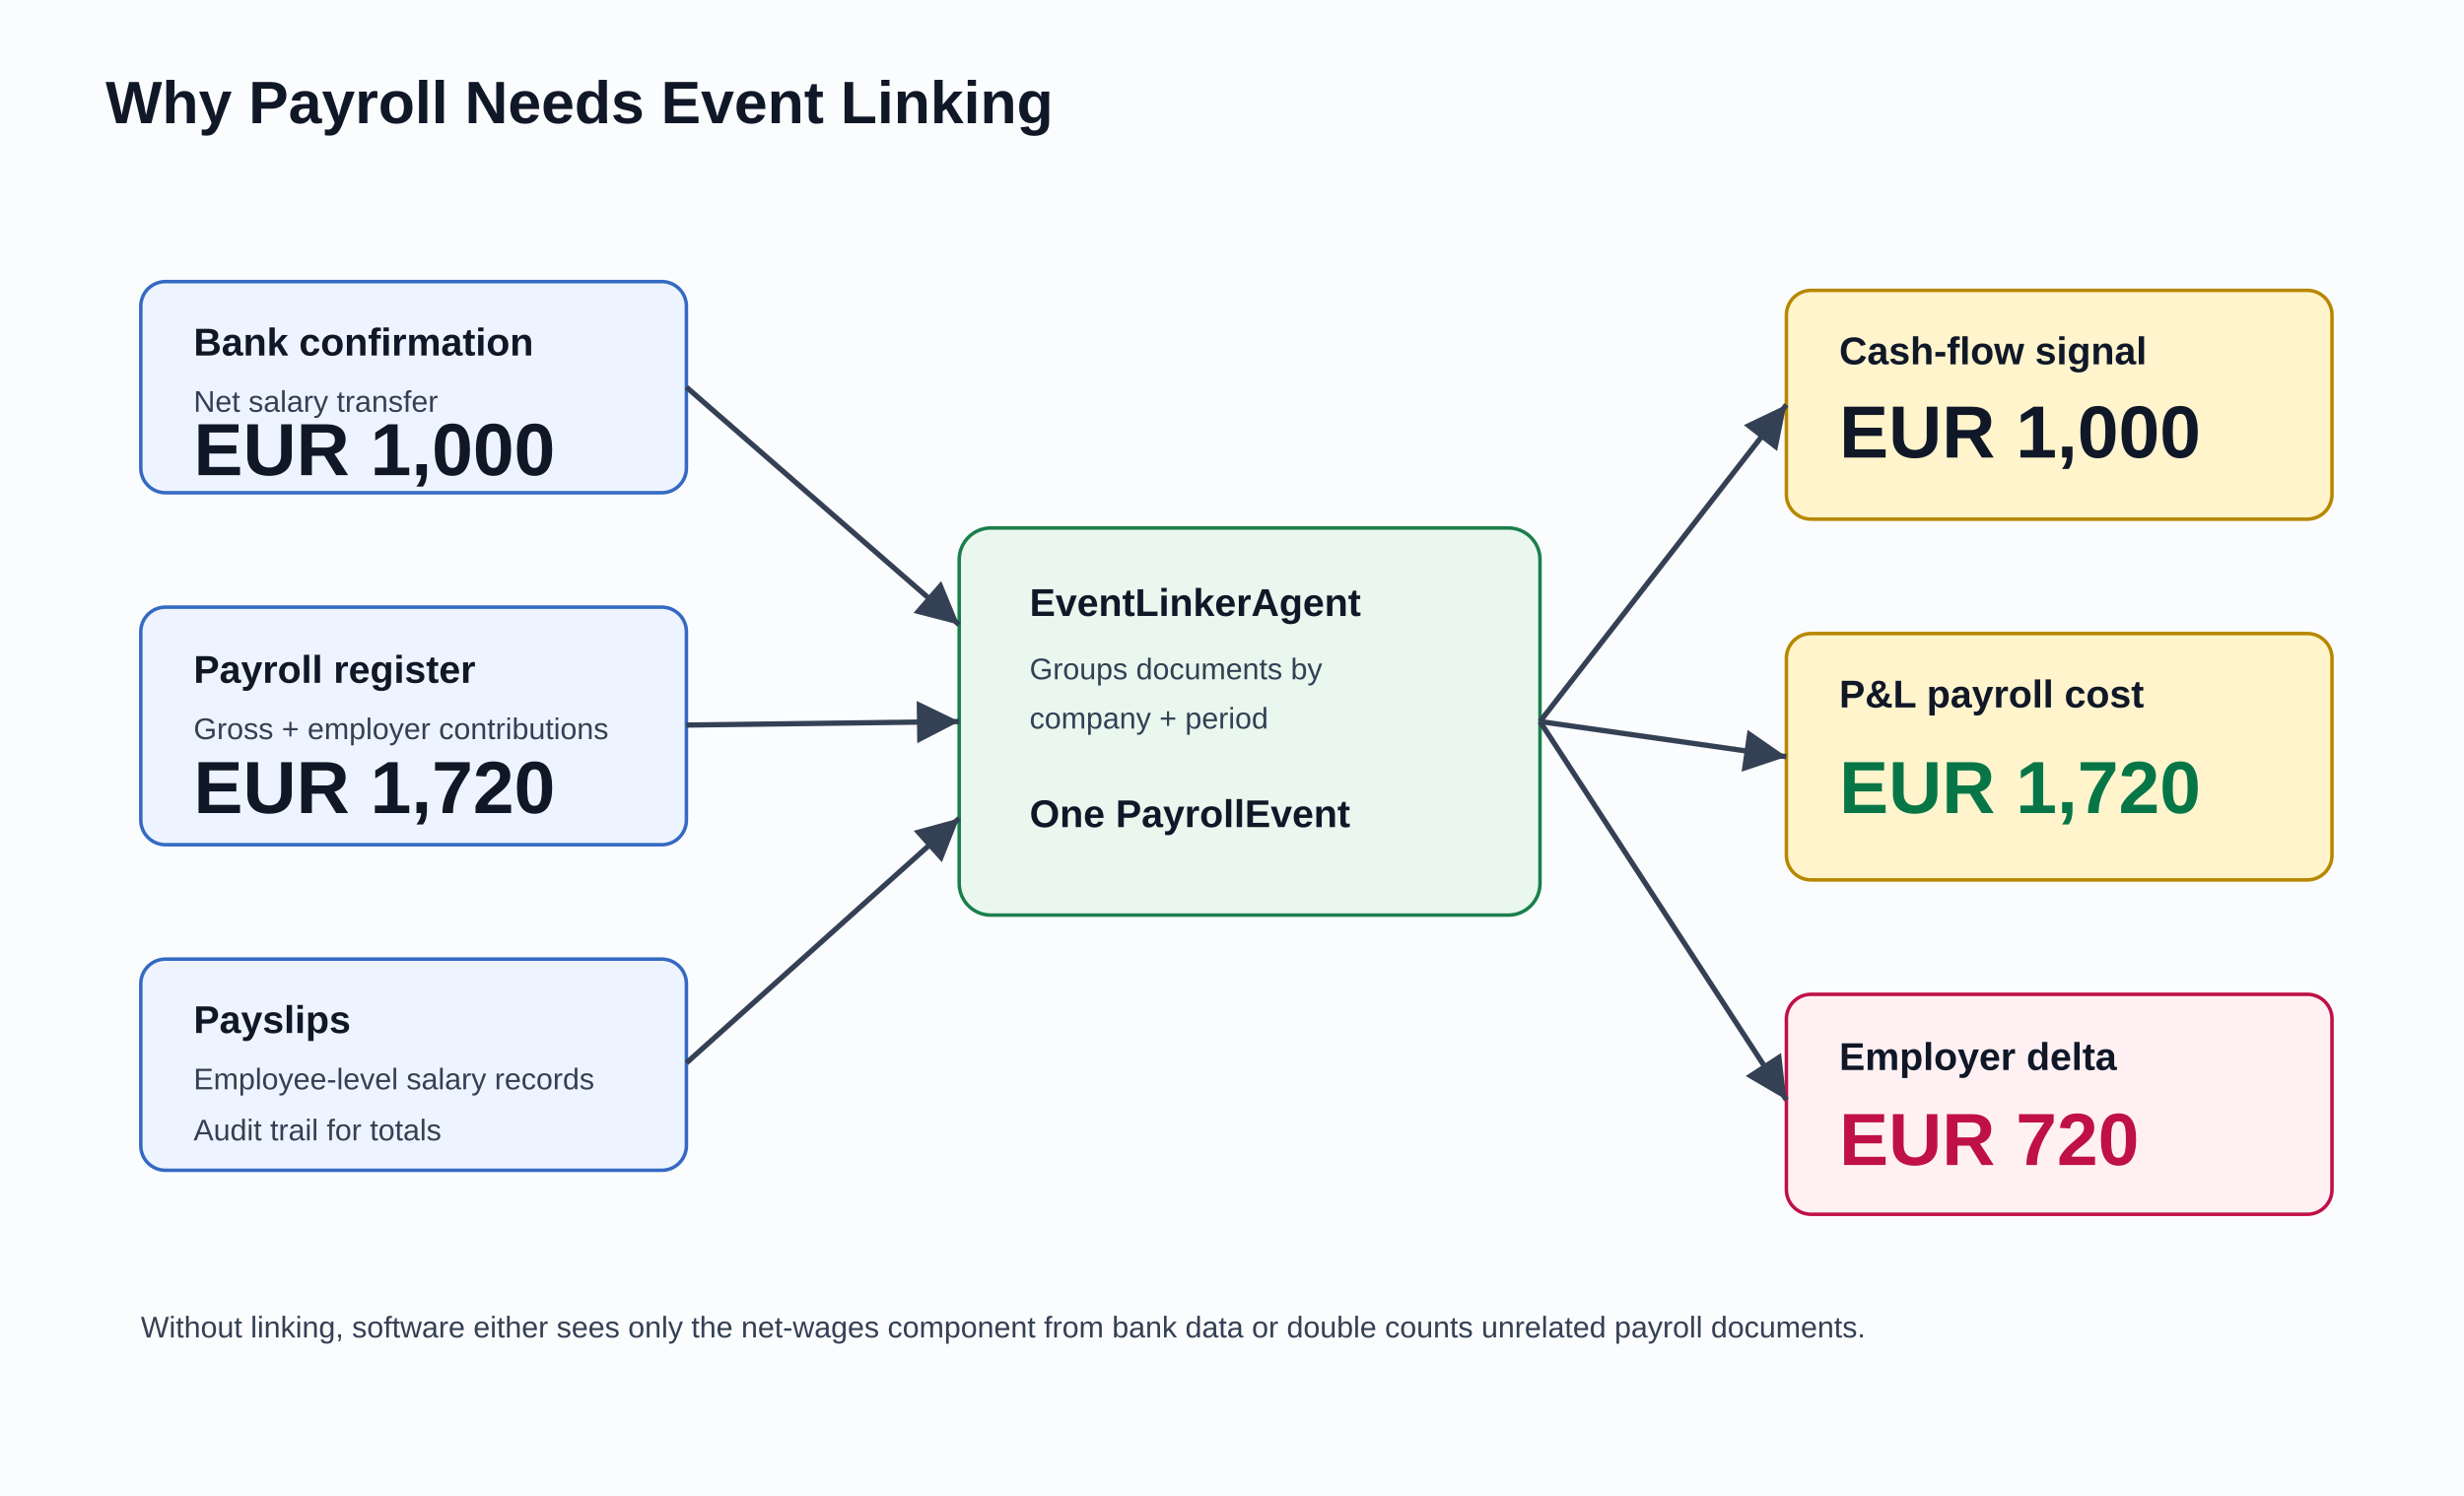
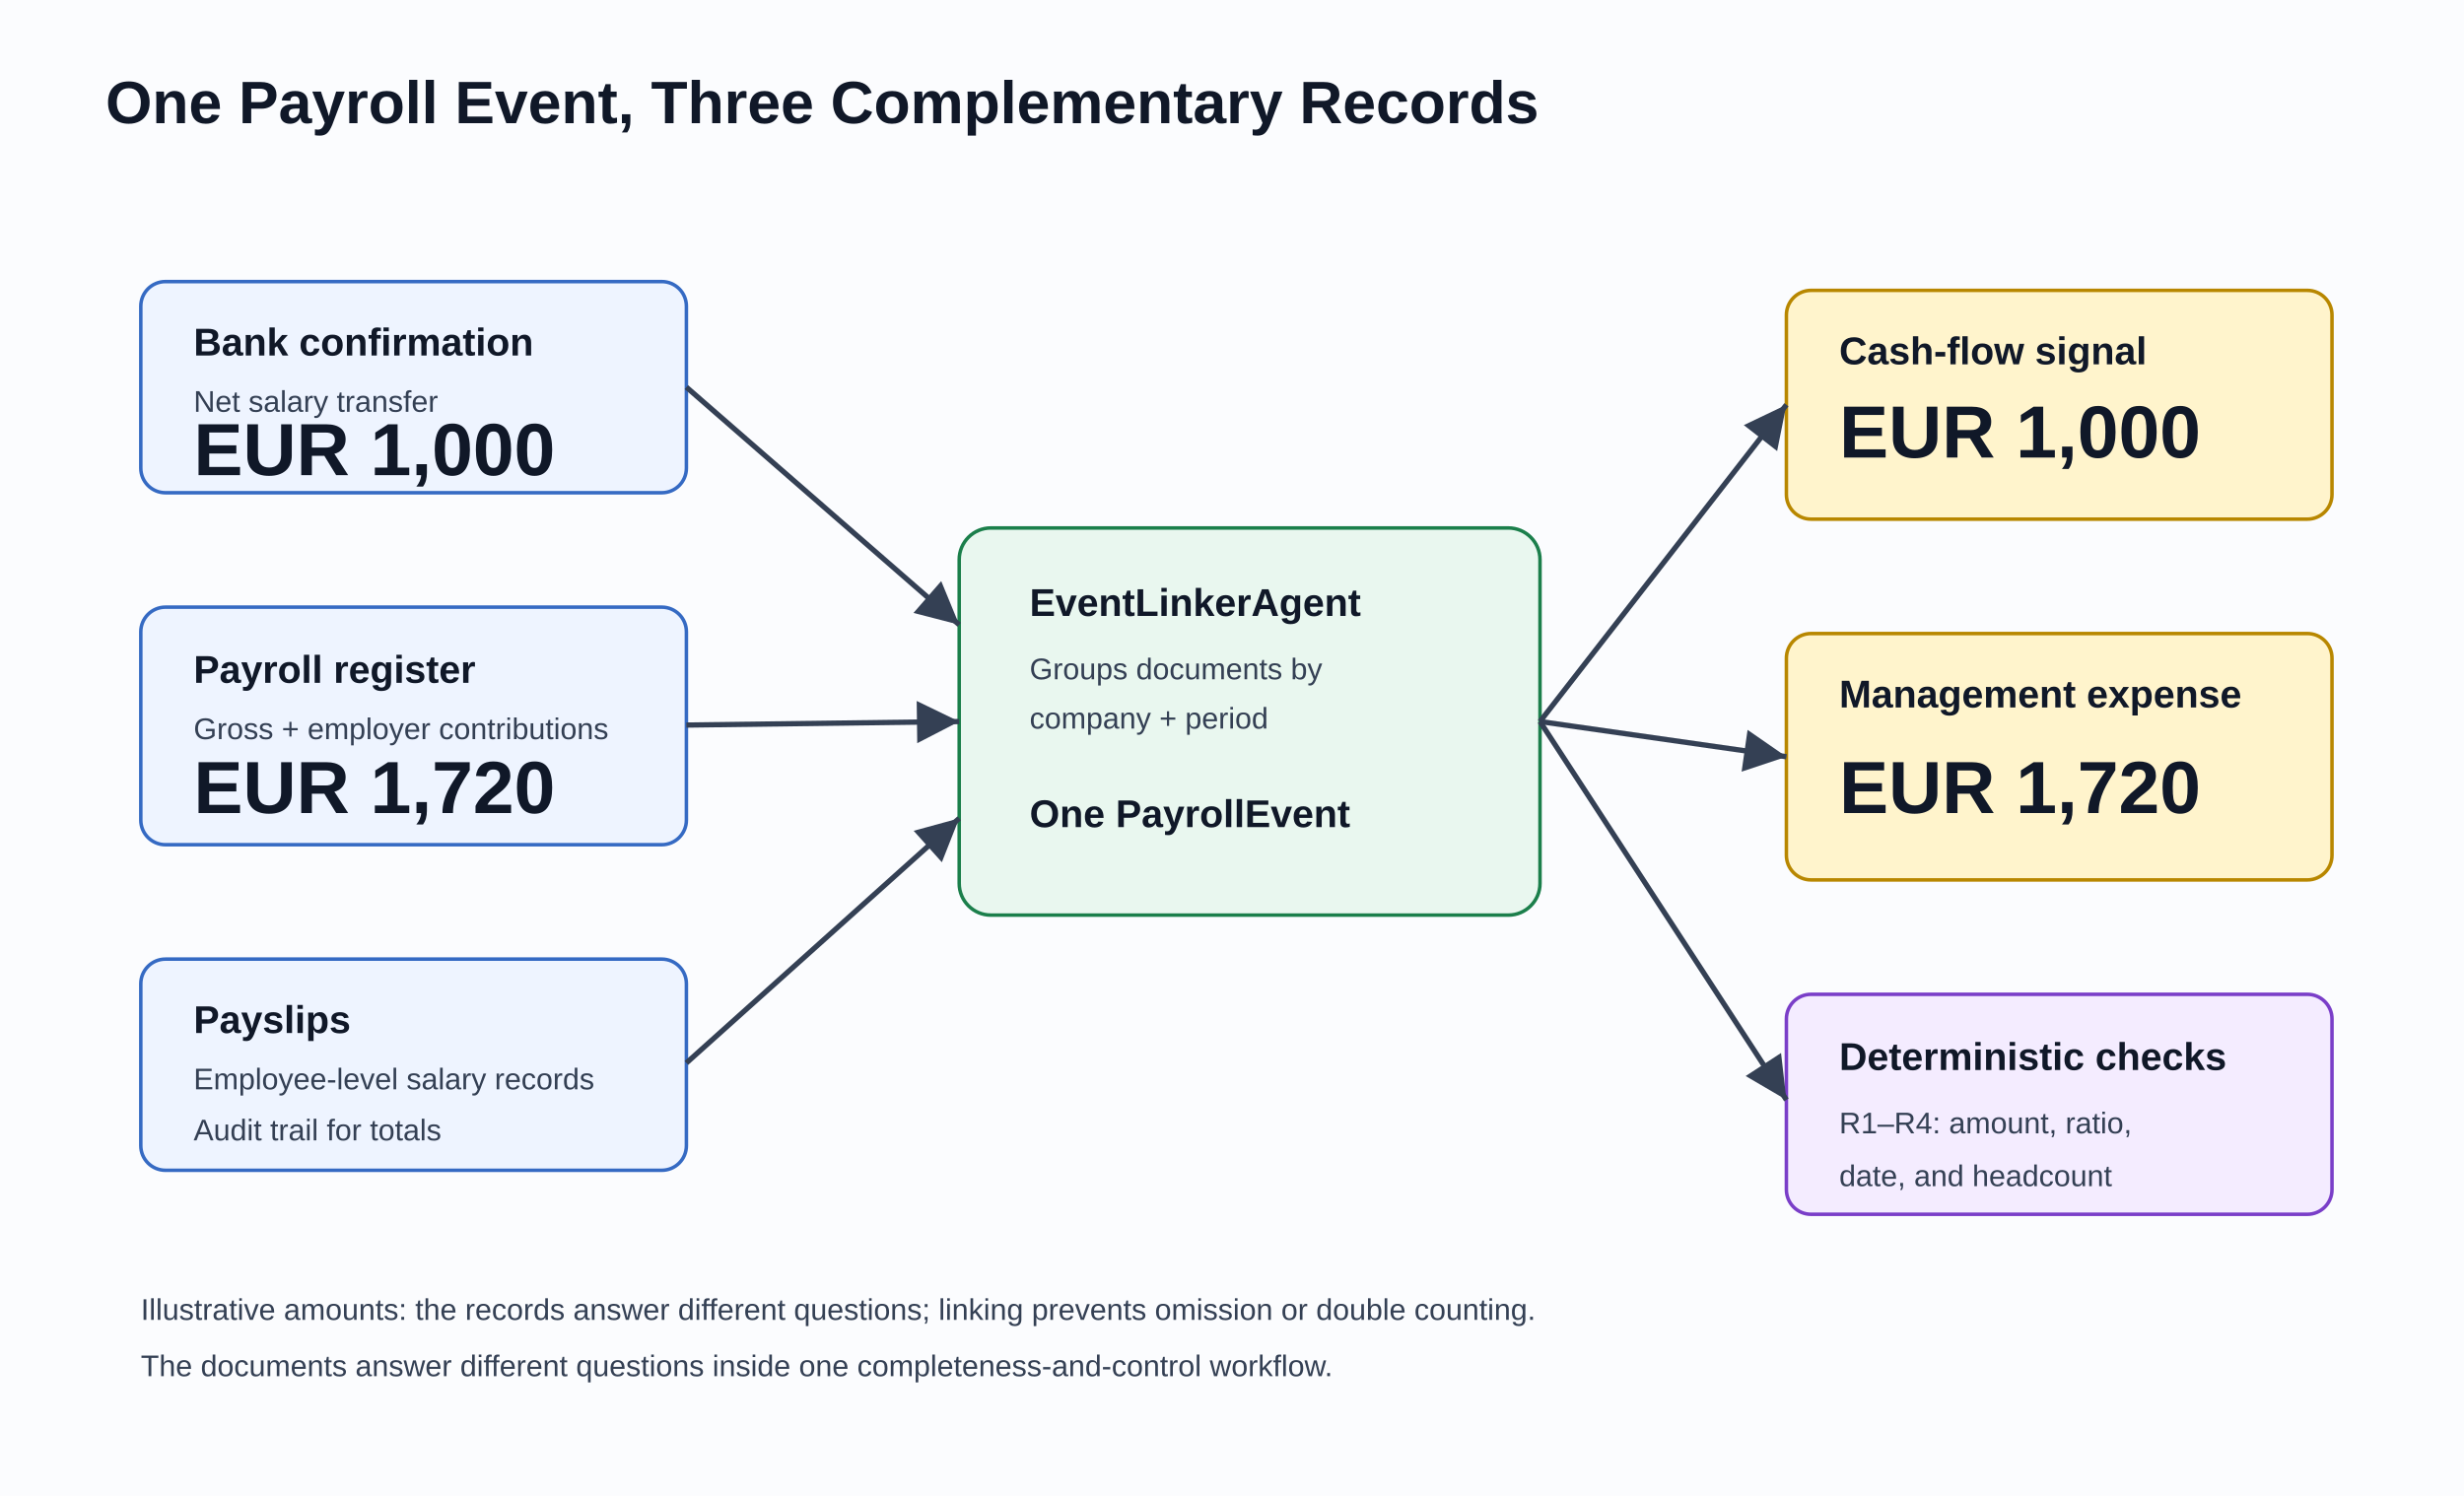
<svg xmlns="http://www.w3.org/2000/svg" width="1400" height="850" viewBox="0 0 1400 850" role="img" aria-labelledby="title desc">
  <defs>
    <marker id="arrow" markerWidth="12" markerHeight="12" refX="10" refY="6" orient="auto" markerUnits="strokeWidth">
      <path d="M2,2 L10,6 L2,10 Z" fill="#344054" />
    </marker>
    <style>
      .bg{fill:#fbfcfe}
      .doc{fill:#eef4ff;stroke:#356ac3;stroke-width:2}
      .event{fill:#e9f7ef;stroke:#1b7f4b;stroke-width:2}
-       .warn{fill:#fff1f3;stroke:#c01048;stroke-width:2}
+       .control{fill:#f4ecff;stroke:#7a3ec8;stroke-width:2}
      .money{fill:#fff4cc;stroke:#b88700;stroke-width:2}
      .title{font:700 34px Arial, sans-serif;fill:#101828}
      .h{font:700 22px Arial, sans-serif;fill:#101828}
      .t{font:17px Arial, sans-serif;fill:#344054}
      .big{font:700 42px Arial, sans-serif;fill:#101828}
      .red{fill:#c01048}
      .green{fill:#067647}
      .arrow{stroke:#344054;stroke-width:3;fill:none;marker-end:url(#arrow)}
    </style>
  </defs>
  <rect class="bg" width="1400" height="850" />
-   <text class="title" x="60" y="70">Why Payroll Needs Event Linking</text>
+   <text class="title" x="60" y="70">One Payroll Event, Three Complementary Records</text>
  <rect class="doc" x="80" y="160" width="310" height="120" rx="14" />
  <text class="h" x="110" y="202">Bank confirmation</text>
  <text class="t" x="110" y="234">Net salary transfer</text>
  <text class="big" x="110" y="270">EUR 1,000</text>
  <rect class="doc" x="80" y="345" width="310" height="135" rx="14" />
  <text class="h" x="110" y="388">Payroll register</text>
  <text class="t" x="110" y="420">Gross + employer contributions</text>
  <text class="big" x="110" y="462">EUR 1,720</text>
  <rect class="doc" x="80" y="545" width="310" height="120" rx="14" />
  <text class="h" x="110" y="587">Payslips</text>
  <text class="t" x="110" y="619">Employee-level salary records</text>
  <text class="t" x="110" y="648">Audit trail for totals</text>
  <rect class="event" x="545" y="300" width="330" height="220" rx="18" />
  <text class="h" x="585" y="350">EventLinkerAgent</text>
  <text class="t" x="585" y="386">Groups documents by</text>
  <text class="t" x="585" y="414">company + period</text>
  <text class="h" x="585" y="470">One PayrollEvent</text>
  <line class="arrow" x1="390" y1="220" x2="545" y2="355" />
  <line class="arrow" x1="390" y1="412" x2="545" y2="410" />
  <line class="arrow" x1="390" y1="604" x2="545" y2="465" />
  <rect class="money" x="1015" y="165" width="310" height="130" rx="14" />
  <text class="h" x="1045" y="207">Cash-flow signal</text>
  <text class="big" x="1045" y="260">EUR 1,000</text>
  <rect class="money" x="1015" y="360" width="310" height="140" rx="14" />
-   <text class="h" x="1045" y="402">P&amp;L payroll cost</text>
-   <text class="big green" x="1045" y="462">EUR 1,720</text>
-   <rect class="warn" x="1015" y="565" width="310" height="125" rx="14" />
-   <text class="h" x="1045" y="608">Employer delta</text>
-   <text class="big red" x="1045" y="662">EUR 720</text>
+   <text class="h" x="1045" y="402">Management expense</text>
+   <text class="big" x="1045" y="462">EUR 1,720</text>
+   <rect class="control" x="1015" y="565" width="310" height="125" rx="14" />
+   <text class="h" x="1045" y="608">Deterministic checks</text>
+   <text class="t" x="1045" y="644">R1–R4: amount, ratio,</text>
+   <text class="t" x="1045" y="674">date, and headcount</text>
  <line class="arrow" x1="875" y1="410" x2="1015" y2="230" />
  <line class="arrow" x1="875" y1="410" x2="1015" y2="430" />
  <line class="arrow" x1="875" y1="410" x2="1015" y2="625" />
-   <text class="t" x="80" y="760">Without linking, software either sees only the net-wages component from bank data or double counts unrelated payroll documents.</text>
+   <text class="t" x="80" y="750">Illustrative amounts: the records answer different questions; linking prevents omission or double counting.</text>
+   <text class="t" x="80" y="782">The documents answer different questions inside one completeness-and-control workflow.</text>
</svg>
